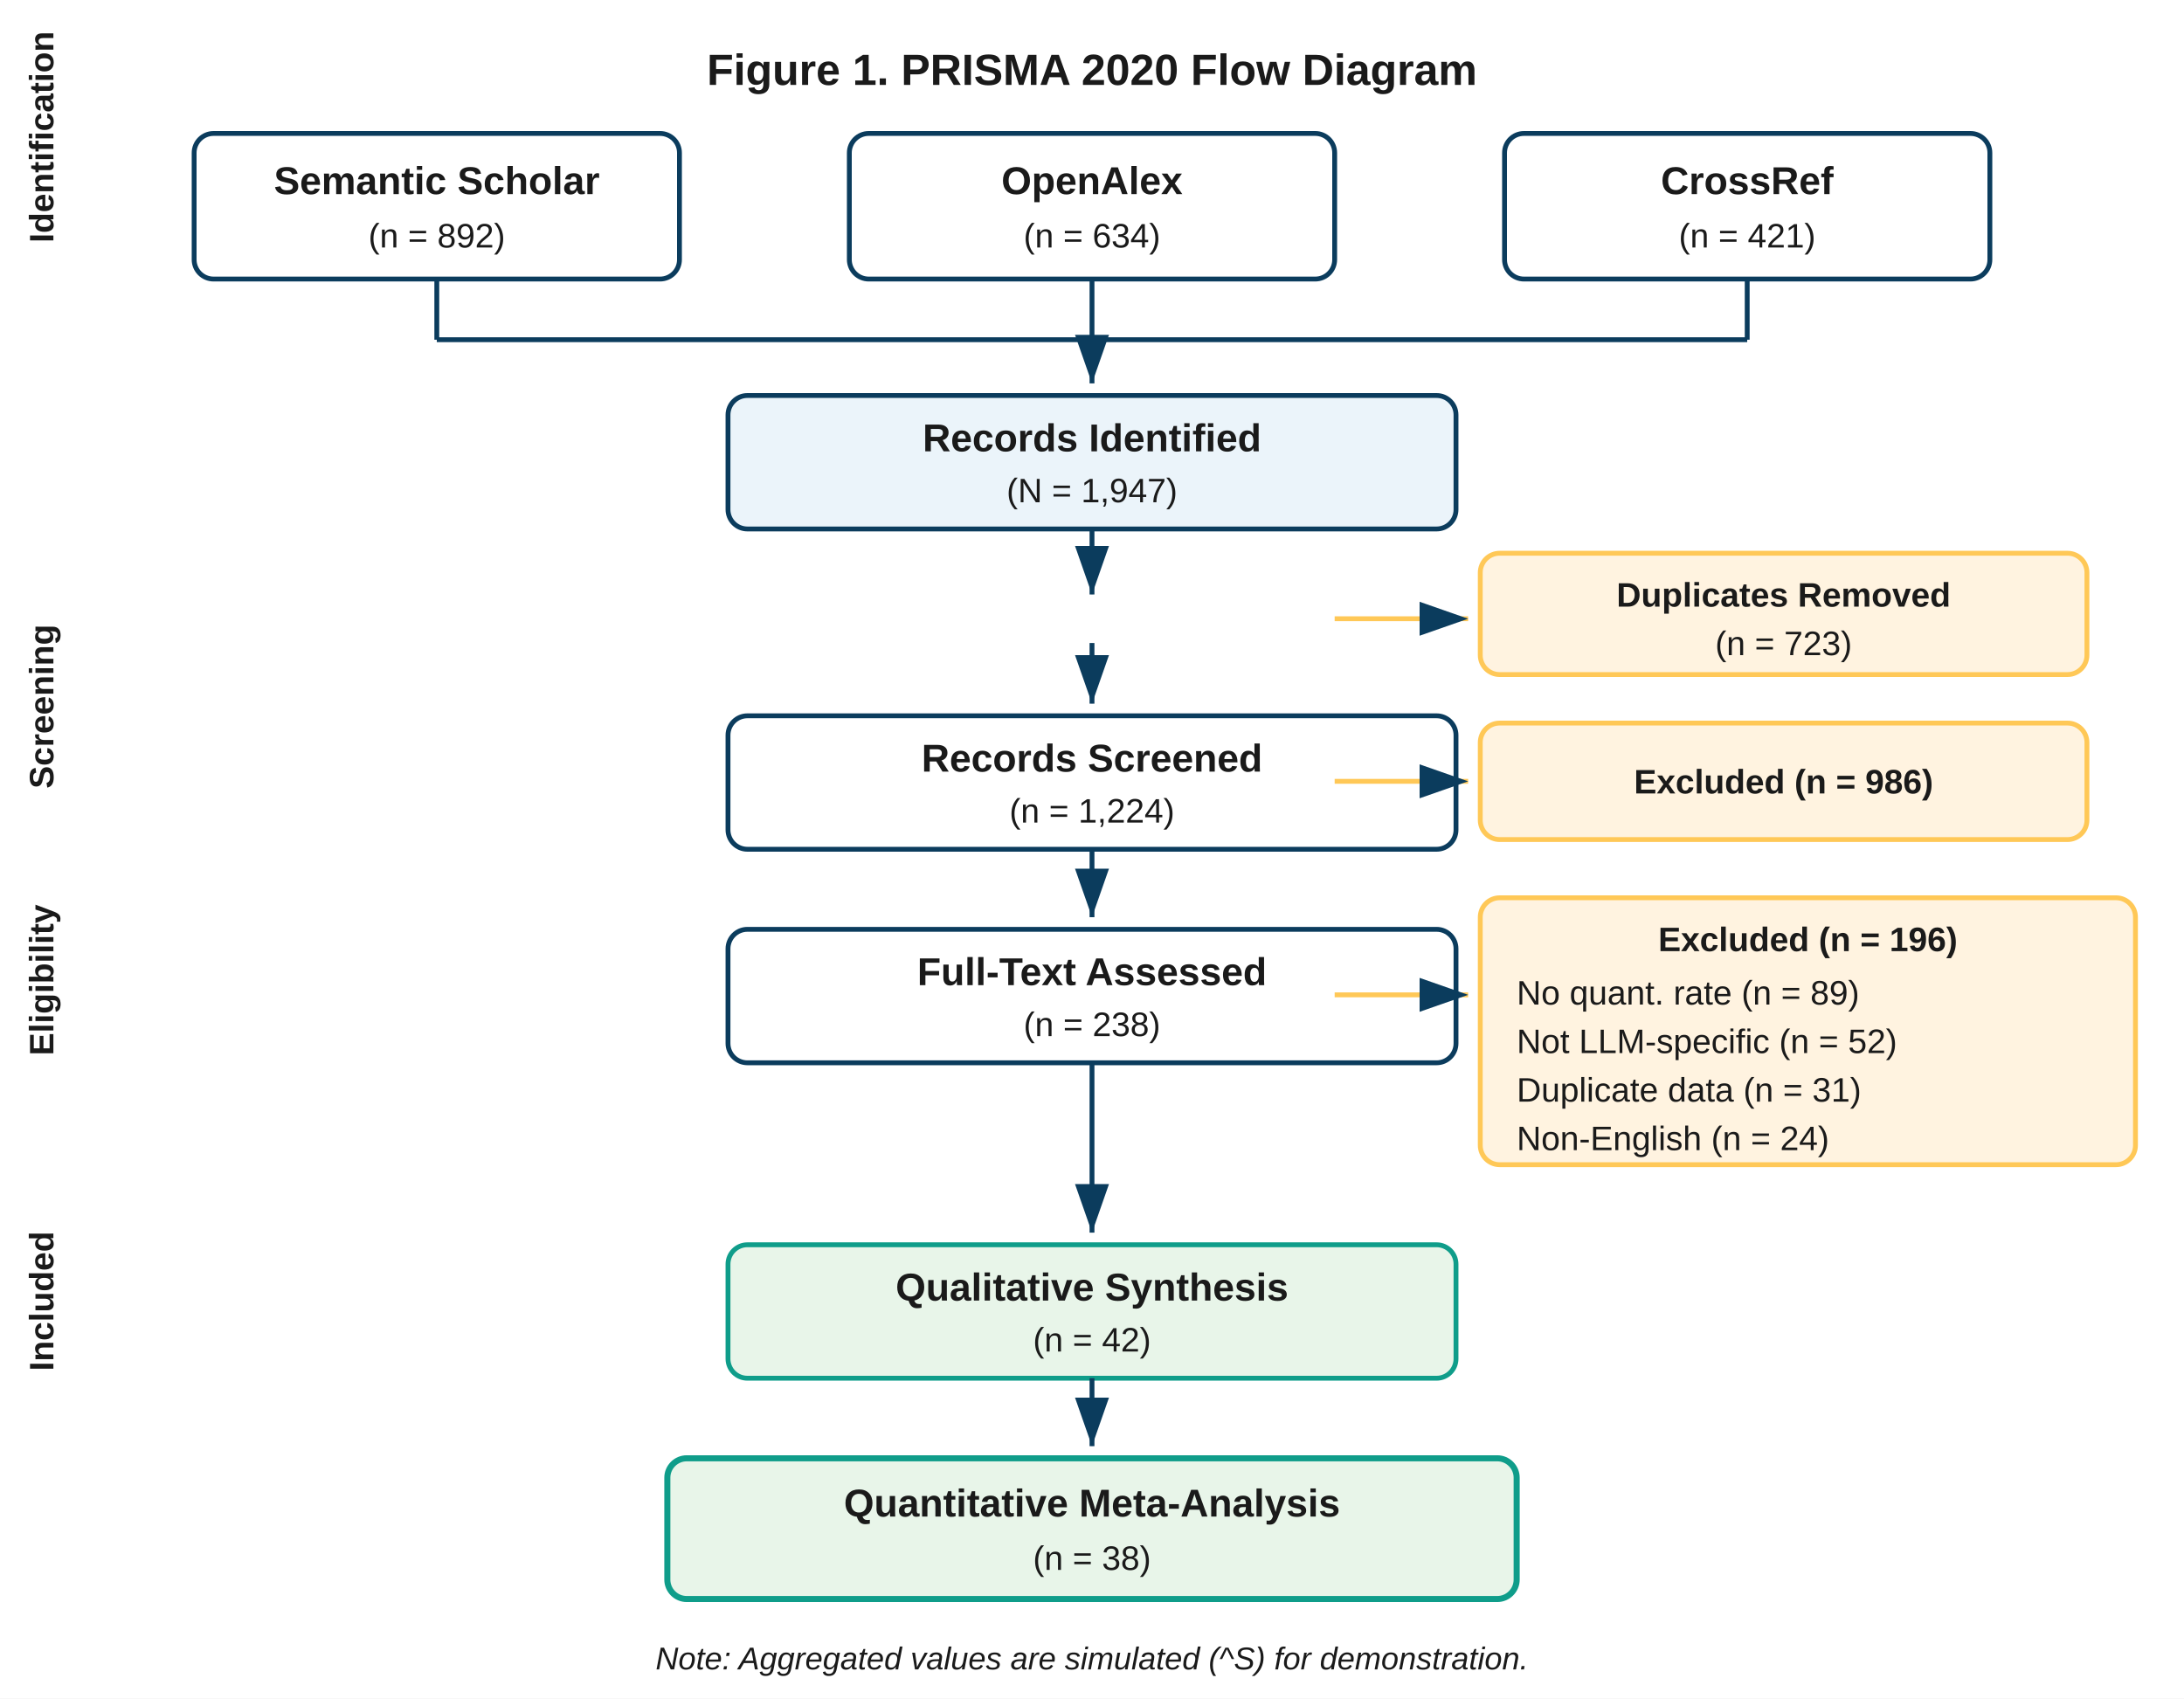
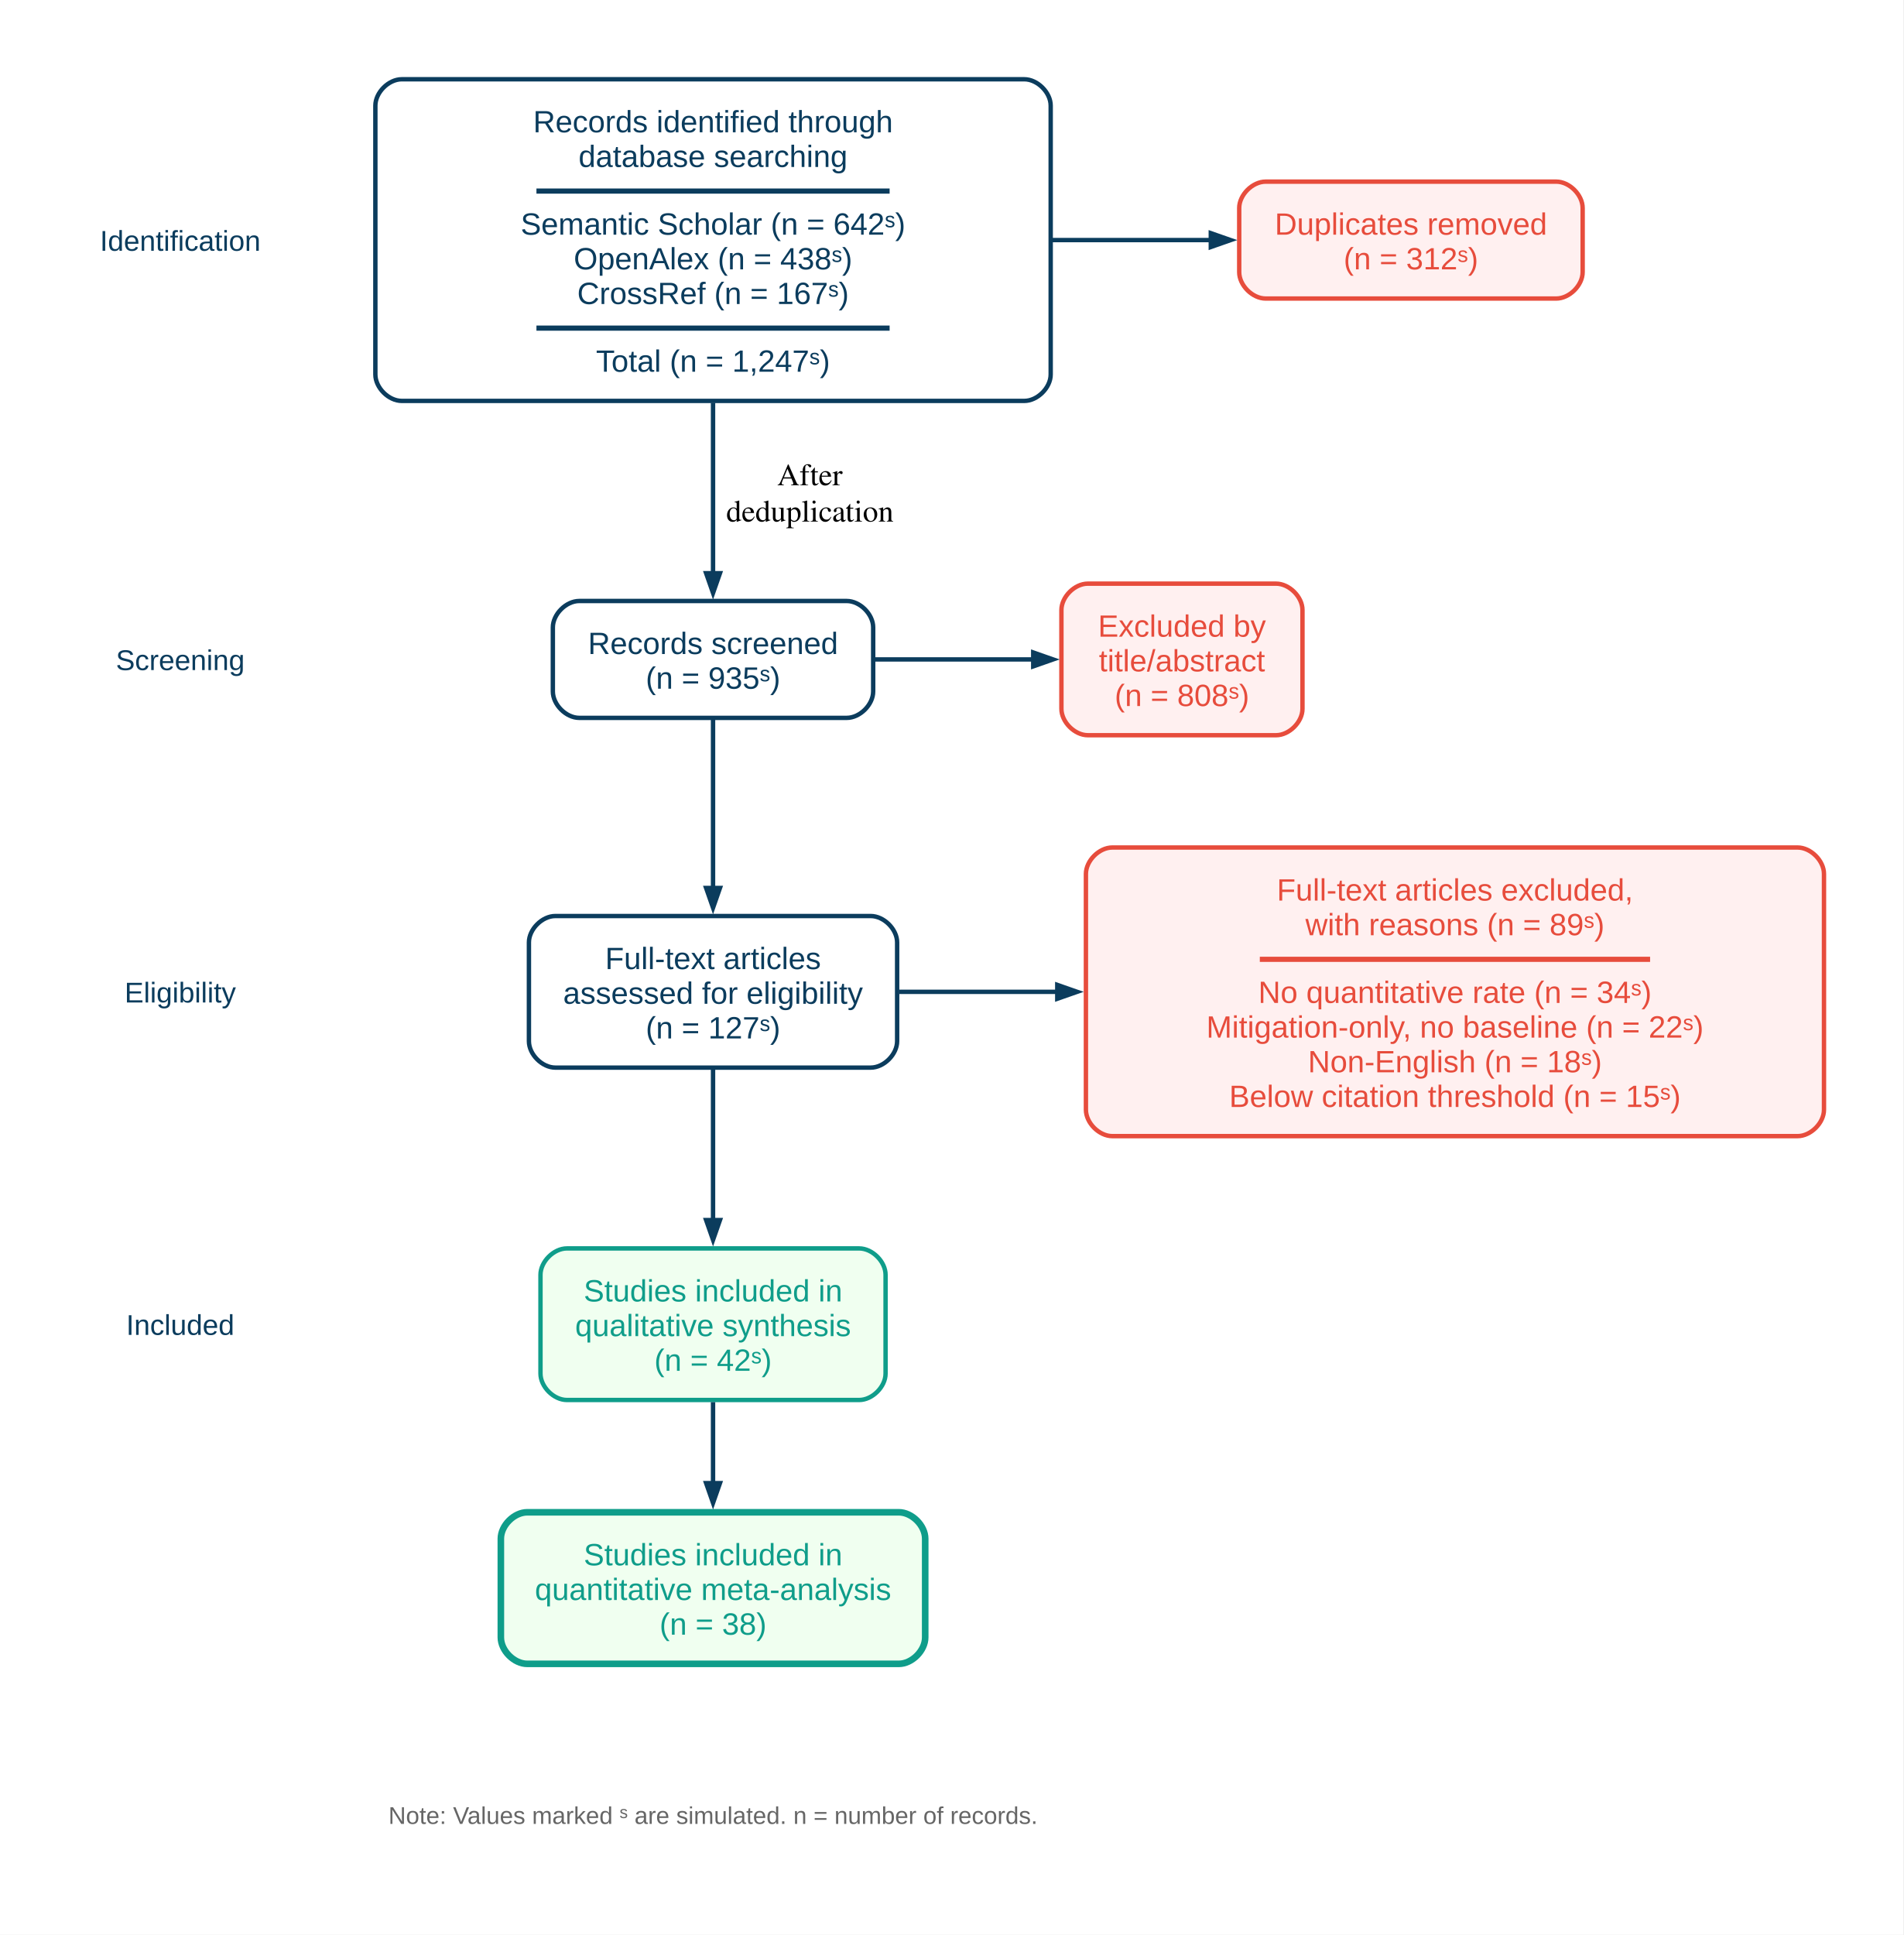
- <svg xmlns="http://www.w3.org/2000/svg" width="900" height="700" viewBox="0 0 900 700">
-   <defs>
-     <marker id="arrowhead" markerWidth="10" markerHeight="7" refX="10" refY="3.5" orient="auto">
-       <polygon points="0 0, 10 3.5, 0 7" fill="#0B3C5D" />
-     </marker>
-     <style>
-       text { font-family: Arial, Helvetica, sans-serif; fill: #1a1a1a; }
-     </style>
-   </defs>
-   <rect width="900" height="700" fill="white" />
-   <text x="450" y="35" text-anchor="middle" font-size="18" font-weight="bold" fill="#0B3C5D">Figure 1. PRISMA 2020 Flow Diagram</text>
-   <text x="22" y="100" font-size="14" font-weight="bold" fill="#0B3C5D" transform="rotate(-90, 22, 100)">Identification</text>
-   <rect x="80" y="55" width="200" height="60" rx="8" ry="8" fill="white" stroke="#0B3C5D" stroke-width="2" />
-   <text x="180" y="80" text-anchor="middle" font-size="16" font-weight="bold" fill="#0B3C5D">Semantic Scholar</text>
-   <text x="180" y="102" text-anchor="middle" font-size="14">(n = 892)</text>
-   <rect x="350" y="55" width="200" height="60" rx="8" ry="8" fill="white" stroke="#0B3C5D" stroke-width="2" />
-   <text x="450" y="80" text-anchor="middle" font-size="16" font-weight="bold" fill="#0B3C5D">OpenAlex</text>
-   <text x="450" y="102" text-anchor="middle" font-size="14">(n = 634)</text>
-   <rect x="620" y="55" width="200" height="60" rx="8" ry="8" fill="white" stroke="#0B3C5D" stroke-width="2" />
-   <text x="720" y="80" text-anchor="middle" font-size="16" font-weight="bold" fill="#0B3C5D">CrossRef</text>
-   <text x="720" y="102" text-anchor="middle" font-size="14">(n = 421)</text>
-   <line x1="180" y1="115" x2="180" y2="140" stroke="#0B3C5D" stroke-width="2" />
-   <line x1="450" y1="115" x2="450" y2="140" stroke="#0B3C5D" stroke-width="2" />
-   <line x1="720" y1="115" x2="720" y2="140" stroke="#0B3C5D" stroke-width="2" />
-   <line x1="180" y1="140" x2="720" y2="140" stroke="#0B3C5D" stroke-width="2" />
-   <line x1="450" y1="140" x2="450" y2="158" stroke="#0B3C5D" stroke-width="2" marker-end="url(#arrowhead)" />
-   <rect x="300" y="163" width="300" height="55" rx="8" ry="8" fill="#EBF4FA" stroke="#0B3C5D" stroke-width="2" />
-   <text x="450" y="186" text-anchor="middle" font-size="16" font-weight="bold" fill="#0B3C5D">Records Identified</text>
-   <text x="450" y="207" text-anchor="middle" font-size="14">(N = 1,947)</text>
-   <line x1="450" y1="218" x2="450" y2="245" stroke="#0B3C5D" stroke-width="2" marker-end="url(#arrowhead)" />
-   <rect x="610" y="228" width="250" height="50" rx="8" ry="8" fill="#FFF3E0" stroke="#FFC857" stroke-width="2" />
-   <text x="735" y="250" text-anchor="middle" font-size="14" font-weight="bold" fill="#0B3C5D">Duplicates Removed</text>
-   <text x="735" y="270" text-anchor="middle" font-size="14">(n = 723)</text>
-   <line x1="550" y1="255" x2="605" y2="255" stroke="#FFC857" stroke-width="2" marker-end="url(#arrowhead)" />
-   <text x="22" y="325" font-size="14" font-weight="bold" fill="#0B3C5D" transform="rotate(-90, 22, 325)">Screening</text>
-   <line x1="450" y1="265" x2="450" y2="290" stroke="#0B3C5D" stroke-width="2" marker-end="url(#arrowhead)" />
-   <rect x="300" y="295" width="300" height="55" rx="8" ry="8" fill="white" stroke="#0B3C5D" stroke-width="2" />
-   <text x="450" y="318" text-anchor="middle" font-size="16" font-weight="bold" fill="#0B3C5D">Records Screened</text>
-   <text x="450" y="339" text-anchor="middle" font-size="14">(n = 1,224)</text>
-   <rect x="610" y="298" width="250" height="48" rx="8" ry="8" fill="#FFF3E0" stroke="#FFC857" stroke-width="2" />
-   <text x="735" y="327" text-anchor="middle" font-size="14" font-weight="bold" fill="#0B3C5D">Excluded (n = 986)</text>
-   <line x1="550" y1="322" x2="605" y2="322" stroke="#FFC857" stroke-width="2" marker-end="url(#arrowhead)" />
-   <text x="22" y="435" font-size="14" font-weight="bold" fill="#0B3C5D" transform="rotate(-90, 22, 435)">Eligibility</text>
-   <line x1="450" y1="350" x2="450" y2="378" stroke="#0B3C5D" stroke-width="2" marker-end="url(#arrowhead)" />
-   <rect x="300" y="383" width="300" height="55" rx="8" ry="8" fill="white" stroke="#0B3C5D" stroke-width="2" />
-   <text x="450" y="406" text-anchor="middle" font-size="16" font-weight="bold" fill="#0B3C5D">Full-Text Assessed</text>
-   <text x="450" y="427" text-anchor="middle" font-size="14">(n = 238)</text>
-   <rect x="610" y="370" width="270" height="110" rx="8" ry="8" fill="#FFF3E0" stroke="#FFC857" stroke-width="2" />
-   <text x="745" y="392" text-anchor="middle" font-size="14" font-weight="bold" fill="#0B3C5D">Excluded (n = 196)</text>
-   <text x="625" y="414" font-size="14" fill="#1a1a1a">No quant. rate (n = 89)</text>
-   <text x="625" y="434" font-size="14" fill="#1a1a1a">Not LLM-specific (n = 52)</text>
-   <text x="625" y="454" font-size="14" fill="#1a1a1a">Duplicate data (n = 31)</text>
-   <text x="625" y="474" font-size="14" fill="#1a1a1a">Non-English (n = 24)</text>
-   <line x1="550" y1="410" x2="605" y2="410" stroke="#FFC857" stroke-width="2" marker-end="url(#arrowhead)" />
-   <text x="22" y="565" font-size="14" font-weight="bold" fill="#0B3C5D" transform="rotate(-90, 22, 565)">Included</text>
-   <line x1="450" y1="438" x2="450" y2="508" stroke="#0B3C5D" stroke-width="2" marker-end="url(#arrowhead)" />
-   <rect x="300" y="513" width="300" height="55" rx="8" ry="8" fill="#E8F5E9" stroke="#0F9D8A" stroke-width="2" />
-   <text x="450" y="536" text-anchor="middle" font-size="16" font-weight="bold" fill="#0B3C5D">Qualitative Synthesis</text>
-   <text x="450" y="557" text-anchor="middle" font-size="14">(n = 42)</text>
-   <line x1="450" y1="568" x2="450" y2="596" stroke="#0B3C5D" stroke-width="2" marker-end="url(#arrowhead)" />
-   <rect x="275" y="601" width="350" height="58" rx="8" ry="8" fill="#E8F5E9" stroke="#0F9D8A" stroke-width="2.5" />
-   <text x="450" y="625" text-anchor="middle" font-size="16" font-weight="bold" fill="#0B3C5D">Quantitative Meta-Analysis</text>
-   <text x="450" y="647" text-anchor="middle" font-size="14">(n = 38)</text>
-   <text x="450" y="688" text-anchor="middle" font-size="13" font-style="italic" fill="#666">Note: Aggregated values are simulated (^S) for demonstration.</text>
+ <svg xmlns="http://www.w3.org/2000/svg" width="2400pt" height="2440pt" viewBox="0.00 0.00 2400.00 2440.00">
+   <g id="graph0" class="graph" transform="scale(2.77617 2.77617) rotate(0) translate(36 842.75)">
+     <polygon fill="white" stroke="none" points="-36,36 -36,-842.75 828.5,-842.75 828.5,36 -36,36" />
+     <g id="node1" class="node">
+       <text xml:space="preserve" text-anchor="middle" x="45.88" y="-728.85" font-family="Arial" font-size="13.00" fill="#0b3c5d">Identification</text>
+     </g>
+     <g id="node2" class="node">
+       <text xml:space="preserve" text-anchor="middle" x="45.88" y="-538.38" font-family="Arial" font-size="13.00" fill="#0b3c5d">Screening</text>
+     </g>
+     <g id="node3" class="node">
+       <text xml:space="preserve" text-anchor="middle" x="45.88" y="-387.4" font-family="Arial" font-size="13.00" fill="#0b3c5d">Eligibility</text>
+     </g>
+     <g id="node4" class="node">
+       <text xml:space="preserve" text-anchor="middle" x="45.88" y="-236.42" font-family="Arial" font-size="13.00" fill="#0b3c5d">Included</text>
+     </g>
+     <g id="node5" class="node">
+       <path fill="#ffffff" stroke="#0b3c5d" stroke-width="2" d="M429.25,-806.75C429.25,-806.75 146.5,-806.75 146.5,-806.75 140.5,-806.75 134.5,-800.75 134.5,-794.75 134.5,-794.75 134.5,-672.65 134.5,-672.65 134.5,-666.65 140.5,-660.65 146.5,-660.65 146.5,-660.65 429.25,-660.65 429.25,-660.65 435.25,-660.65 441.25,-666.65 441.25,-672.65 441.25,-672.65 441.25,-794.75 441.25,-794.75 441.25,-800.75 435.25,-806.75 429.25,-806.75" />
+       <text xml:space="preserve" text-anchor="middle" x="287.88" y="-782.65" font-family="Arial" font-size="14.00" fill="#0b3c5d">Records identified through</text>
+       <text xml:space="preserve" text-anchor="middle" x="287.88" y="-766.9" font-family="Arial" font-size="14.00" fill="#0b3c5d">database searching</text>
+       <text xml:space="preserve" text-anchor="middle" x="287.88" y="-751.15" font-family="Arial" font-size="14.00" fill="#0b3c5d">━━━━━━━━━━━━━━━━━━━</text>
+       <text xml:space="preserve" text-anchor="middle" x="287.88" y="-736.15" font-family="Arial" font-size="14.00" fill="#0b3c5d">Semantic Scholar (n = 642ˢ)</text>
+       <text xml:space="preserve" text-anchor="middle" x="287.88" y="-720.4" font-family="Arial" font-size="14.00" fill="#0b3c5d">OpenAlex (n = 438ˢ)</text>
+       <text xml:space="preserve" text-anchor="middle" x="287.88" y="-704.65" font-family="Arial" font-size="14.00" fill="#0b3c5d">CrossRef (n = 167ˢ)</text>
+       <text xml:space="preserve" text-anchor="middle" x="287.88" y="-688.9" font-family="Arial" font-size="14.00" fill="#0b3c5d">━━━━━━━━━━━━━━━━━━━</text>
+       <text xml:space="preserve" text-anchor="middle" x="287.88" y="-673.9" font-family="Arial" font-size="14.00" fill="#0b3c5d">Total (n = 1,247ˢ)</text>
+     </g>
+     <g id="node6" class="node">
+       <path fill="#fff0f0" stroke="#e74c3c" stroke-width="2" d="M670.88,-760.25C670.88,-760.25 538.88,-760.25 538.88,-760.25 532.88,-760.25 526.88,-754.25 526.88,-748.25 526.88,-748.25 526.88,-719.15 526.88,-719.15 526.88,-713.15 532.88,-707.15 538.88,-707.15 538.88,-707.15 670.88,-707.15 670.88,-707.15 676.88,-707.15 682.88,-713.15 682.88,-719.15 682.88,-719.15 682.88,-748.25 682.88,-748.25 682.88,-754.25 676.88,-760.25 670.88,-760.25" />
+       <text xml:space="preserve" text-anchor="middle" x="604.88" y="-736.15" font-family="Arial" font-size="14.00" fill="#e74c3c">Duplicates removed</text>
+       <text xml:space="preserve" text-anchor="middle" x="604.88" y="-720.4" font-family="Arial" font-size="14.00" fill="#e74c3c">(n = 312ˢ)</text>
+     </g>
+     <g id="edge6" class="edge">
+       <path fill="none" stroke="#0b3c5d" stroke-width="2" d="M442.04,-733.7C466.09,-733.7 490.14,-733.7 514.2,-733.7" />
+       <polygon fill="#0b3c5d" stroke="#0b3c5d" stroke-width="2" points="513.98,-736.85 522.98,-733.7 513.98,-730.55 513.98,-736.85" />
+     </g>
+     <g id="node7" class="node">
+       <path fill="#ffffff" stroke="#0b3c5d" stroke-width="2" d="M348.62,-569.77C348.62,-569.77 227.12,-569.77 227.12,-569.77 221.12,-569.77 215.12,-563.77 215.12,-557.77 215.12,-557.77 215.12,-528.68 215.12,-528.68 215.12,-522.68 221.12,-516.68 227.12,-516.68 227.12,-516.68 348.62,-516.68 348.62,-516.68 354.62,-516.68 360.62,-522.68 360.62,-528.68 360.62,-528.68 360.62,-557.77 360.62,-557.77 360.62,-563.77 354.62,-569.77 348.62,-569.77" />
+       <text xml:space="preserve" text-anchor="middle" x="287.88" y="-545.68" font-family="Arial" font-size="14.00" fill="#0b3c5d">Records screened</text>
+       <text xml:space="preserve" text-anchor="middle" x="287.88" y="-529.93" font-family="Arial" font-size="14.00" fill="#0b3c5d">(n = 935ˢ)</text>
+     </g>
+     <g id="edge1" class="edge">
+       <path fill="none" stroke="#0b3c5d" stroke-width="2" d="M287.88,-659.83C287.88,-633.38 287.88,-604.57 287.88,-582.32" />
+       <polygon fill="#0b3c5d" stroke="#0b3c5d" stroke-width="2" points="291.03,-582.4 287.88,-573.4 284.73,-582.4 291.03,-582.4" />
+       <text xml:space="preserve" text-anchor="middle" x="328.38" y="-622.35" font-family="Times,serif" font-size="14.00">  After</text>
+       <text xml:space="preserve" text-anchor="middle" x="328.38" y="-605.85" font-family="Times,serif" font-size="14.00">  deduplication</text>
+     </g>
+     <g id="node8" class="node">
+       <path fill="#fff0f0" stroke="#e74c3c" stroke-width="2" d="M543.62,-577.65C543.62,-577.65 458.12,-577.65 458.12,-577.65 452.12,-577.65 446.12,-571.65 446.12,-565.65 446.12,-565.65 446.12,-520.8 446.12,-520.8 446.12,-514.8 452.12,-508.8 458.12,-508.8 458.12,-508.8 543.62,-508.8 543.62,-508.8 549.62,-508.8 555.62,-514.8 555.62,-520.8 555.62,-520.8 555.62,-565.65 555.62,-565.65 555.62,-571.65 549.62,-577.65 543.62,-577.65" />
+       <text xml:space="preserve" text-anchor="middle" x="500.88" y="-553.55" font-family="Arial" font-size="14.00" fill="#e74c3c">Excluded by</text>
+       <text xml:space="preserve" text-anchor="middle" x="500.88" y="-537.8" font-family="Arial" font-size="14.00" fill="#e74c3c">title/abstract</text>
+       <text xml:space="preserve" text-anchor="middle" x="500.88" y="-522.05" font-family="Arial" font-size="14.00" fill="#e74c3c">(n = 808ˢ)</text>
+     </g>
+     <g id="edge7" class="edge">
+       <path fill="none" stroke="#0b3c5d" stroke-width="2" d="M361.51,-543.23C385.53,-543.23 409.54,-543.23 433.56,-543.23" />
+       <polygon fill="#0b3c5d" stroke="#0b3c5d" stroke-width="2" points="433.32,-546.38 442.32,-543.23 433.32,-540.08 433.32,-546.38" />
+     </g>
+     <g id="node9" class="node">
+       <path fill="#ffffff" stroke="#0b3c5d" stroke-width="2" d="M359.5,-426.68C359.5,-426.68 216.25,-426.68 216.25,-426.68 210.25,-426.68 204.25,-420.68 204.25,-414.68 204.25,-414.68 204.25,-369.82 204.25,-369.82 204.25,-363.82 210.25,-357.82 216.25,-357.82 216.25,-357.82 359.5,-357.82 359.5,-357.82 365.5,-357.82 371.5,-363.82 371.5,-369.82 371.5,-369.82 371.5,-414.68 371.5,-414.68 371.5,-420.68 365.5,-426.68 359.5,-426.68" />
+       <text xml:space="preserve" text-anchor="middle" x="287.88" y="-402.57" font-family="Arial" font-size="14.00" fill="#0b3c5d">Full-text articles</text>
+       <text xml:space="preserve" text-anchor="middle" x="287.88" y="-386.82" font-family="Arial" font-size="14.00" fill="#0b3c5d">assessed for eligibility</text>
+       <text xml:space="preserve" text-anchor="middle" x="287.88" y="-371.07" font-family="Arial" font-size="14.00" fill="#0b3c5d">(n = 127ˢ)</text>
+     </g>
+     <g id="edge2" class="edge">
+       <path fill="none" stroke="#0b3c5d" stroke-width="2" d="M287.88,-515.93C287.88,-494.76 287.88,-464.47 287.88,-439.29" />
+       <polygon fill="#0b3c5d" stroke="#0b3c5d" stroke-width="2" points="291.03,-439.43 287.88,-430.43 284.73,-439.43 291.03,-439.43" />
+     </g>
+     <g id="node10" class="node">
+       <path fill="#fff0f0" stroke="#e74c3c" stroke-width="2" d="M780.5,-457.8C780.5,-457.8 469.25,-457.8 469.25,-457.8 463.25,-457.8 457.25,-451.8 457.25,-445.8 457.25,-445.8 457.25,-338.7 457.25,-338.7 457.25,-332.7 463.25,-326.7 469.25,-326.7 469.25,-326.7 780.5,-326.7 780.5,-326.7 786.5,-326.7 792.5,-332.7 792.5,-338.7 792.5,-338.7 792.5,-445.8 792.5,-445.8 792.5,-451.8 786.5,-457.8 780.5,-457.8" />
+       <text xml:space="preserve" text-anchor="middle" x="624.88" y="-433.7" font-family="Arial" font-size="14.00" fill="#e74c3c">Full-text articles excluded,</text>
+       <text xml:space="preserve" text-anchor="middle" x="624.88" y="-417.95" font-family="Arial" font-size="14.00" fill="#e74c3c">with reasons (n = 89ˢ)</text>
+       <text xml:space="preserve" text-anchor="middle" x="624.88" y="-402.2" font-family="Arial" font-size="14.00" fill="#e74c3c">━━━━━━━━━━━━━━━━━━━━━</text>
+       <text xml:space="preserve" text-anchor="middle" x="624.88" y="-387.2" font-family="Arial" font-size="14.00" fill="#e74c3c">No quantitative rate (n = 34ˢ)</text>
+       <text xml:space="preserve" text-anchor="middle" x="624.88" y="-371.45" font-family="Arial" font-size="14.00" fill="#e74c3c">Mitigation-only, no baseline (n = 22ˢ)</text>
+       <text xml:space="preserve" text-anchor="middle" x="624.88" y="-355.7" font-family="Arial" font-size="14.00" fill="#e74c3c">Non-English (n = 18ˢ)</text>
+       <text xml:space="preserve" text-anchor="middle" x="624.88" y="-339.95" font-family="Arial" font-size="14.00" fill="#e74c3c">Below citation threshold (n = 15ˢ)</text>
+     </g>
+     <g id="edge8" class="edge">
+       <path fill="none" stroke="#0b3c5d" stroke-width="2" d="M372.45,-392.25C396.46,-392.25 420.47,-392.25 444.48,-392.25" />
+       <polygon fill="#0b3c5d" stroke="#0b3c5d" stroke-width="2" points="444.24,-395.4 453.24,-392.25 444.24,-389.1 444.24,-395.4" />
+     </g>
+     <g id="node11" class="node">
+       <path fill="#f0fff0" stroke="#0f9d8a" stroke-width="2" d="M354.25,-275.7C354.25,-275.7 221.5,-275.7 221.5,-275.7 215.5,-275.7 209.5,-269.7 209.5,-263.7 209.5,-263.7 209.5,-218.85 209.5,-218.85 209.5,-212.85 215.5,-206.85 221.5,-206.85 221.5,-206.85 354.25,-206.85 354.25,-206.85 360.25,-206.85 366.25,-212.85 366.25,-218.85 366.25,-218.85 366.25,-263.7 366.25,-263.7 366.25,-269.7 360.25,-275.7 354.25,-275.7" />
+       <text xml:space="preserve" text-anchor="middle" x="287.88" y="-251.6" font-family="Arial" font-size="14.00" fill="#0f9d8a">Studies included in</text>
+       <text xml:space="preserve" text-anchor="middle" x="287.88" y="-235.85" font-family="Arial" font-size="14.00" fill="#0f9d8a">qualitative synthesis</text>
+       <text xml:space="preserve" text-anchor="middle" x="287.88" y="-220.1" font-family="Arial" font-size="14.00" fill="#0f9d8a">(n = 42ˢ)</text>
+     </g>
+     <g id="edge3" class="edge">
+       <path fill="none" stroke="#0b3c5d" stroke-width="2" d="M287.88,-357.07C287.88,-336.7 287.88,-310.58 287.88,-288.41" />
+       <polygon fill="#0b3c5d" stroke="#0b3c5d" stroke-width="2" points="291.03,-288.58 287.88,-279.58 284.73,-288.58 291.03,-288.58" />
+     </g>
+     <g id="node12" class="node">
+       <path fill="#f0fff0" stroke="#0f9d8a" stroke-width="3" d="M372.25,-155.85C372.25,-155.85 203.5,-155.85 203.5,-155.85 197.5,-155.85 191.5,-149.85 191.5,-143.85 191.5,-143.85 191.5,-99 191.5,-99 191.5,-93 197.5,-87 203.5,-87 203.5,-87 372.25,-87 372.25,-87 378.25,-87 384.25,-93 384.25,-99 384.25,-99 384.25,-143.85 384.25,-143.85 384.25,-149.85 378.25,-155.85 372.25,-155.85" />
+       <text xml:space="preserve" text-anchor="middle" x="287.88" y="-131.75" font-family="Arial" font-size="14.00" fill="#0f9d8a">Studies included in</text>
+       <text xml:space="preserve" text-anchor="middle" x="287.88" y="-116" font-family="Arial" font-size="14.00" fill="#0f9d8a">quantitative meta-analysis</text>
+       <text xml:space="preserve" text-anchor="middle" x="287.88" y="-100.25" font-family="Arial" font-size="14.00" fill="#0f9d8a">(n = 38)</text>
+     </g>
+     <g id="edge4" class="edge">
+       <path fill="none" stroke="#0b3c5d" stroke-width="2" d="M287.88,-205.87C287.88,-194.36 287.88,-181.32 287.88,-169.03" />
+       <polygon fill="#0b3c5d" stroke="#0b3c5d" stroke-width="2" points="291.03,-169.1 287.88,-160.1 284.73,-169.1 291.03,-169.1" />
+     </g>
+     <g id="node13" class="node">
+       <text xml:space="preserve" text-anchor="middle" x="287.88" y="-14.3" font-family="Arial" font-size="11.00" fill="#666666">Note: Values marked ˢ are simulated. n = number of records.</text>
+     </g>
+   </g>
</svg>
